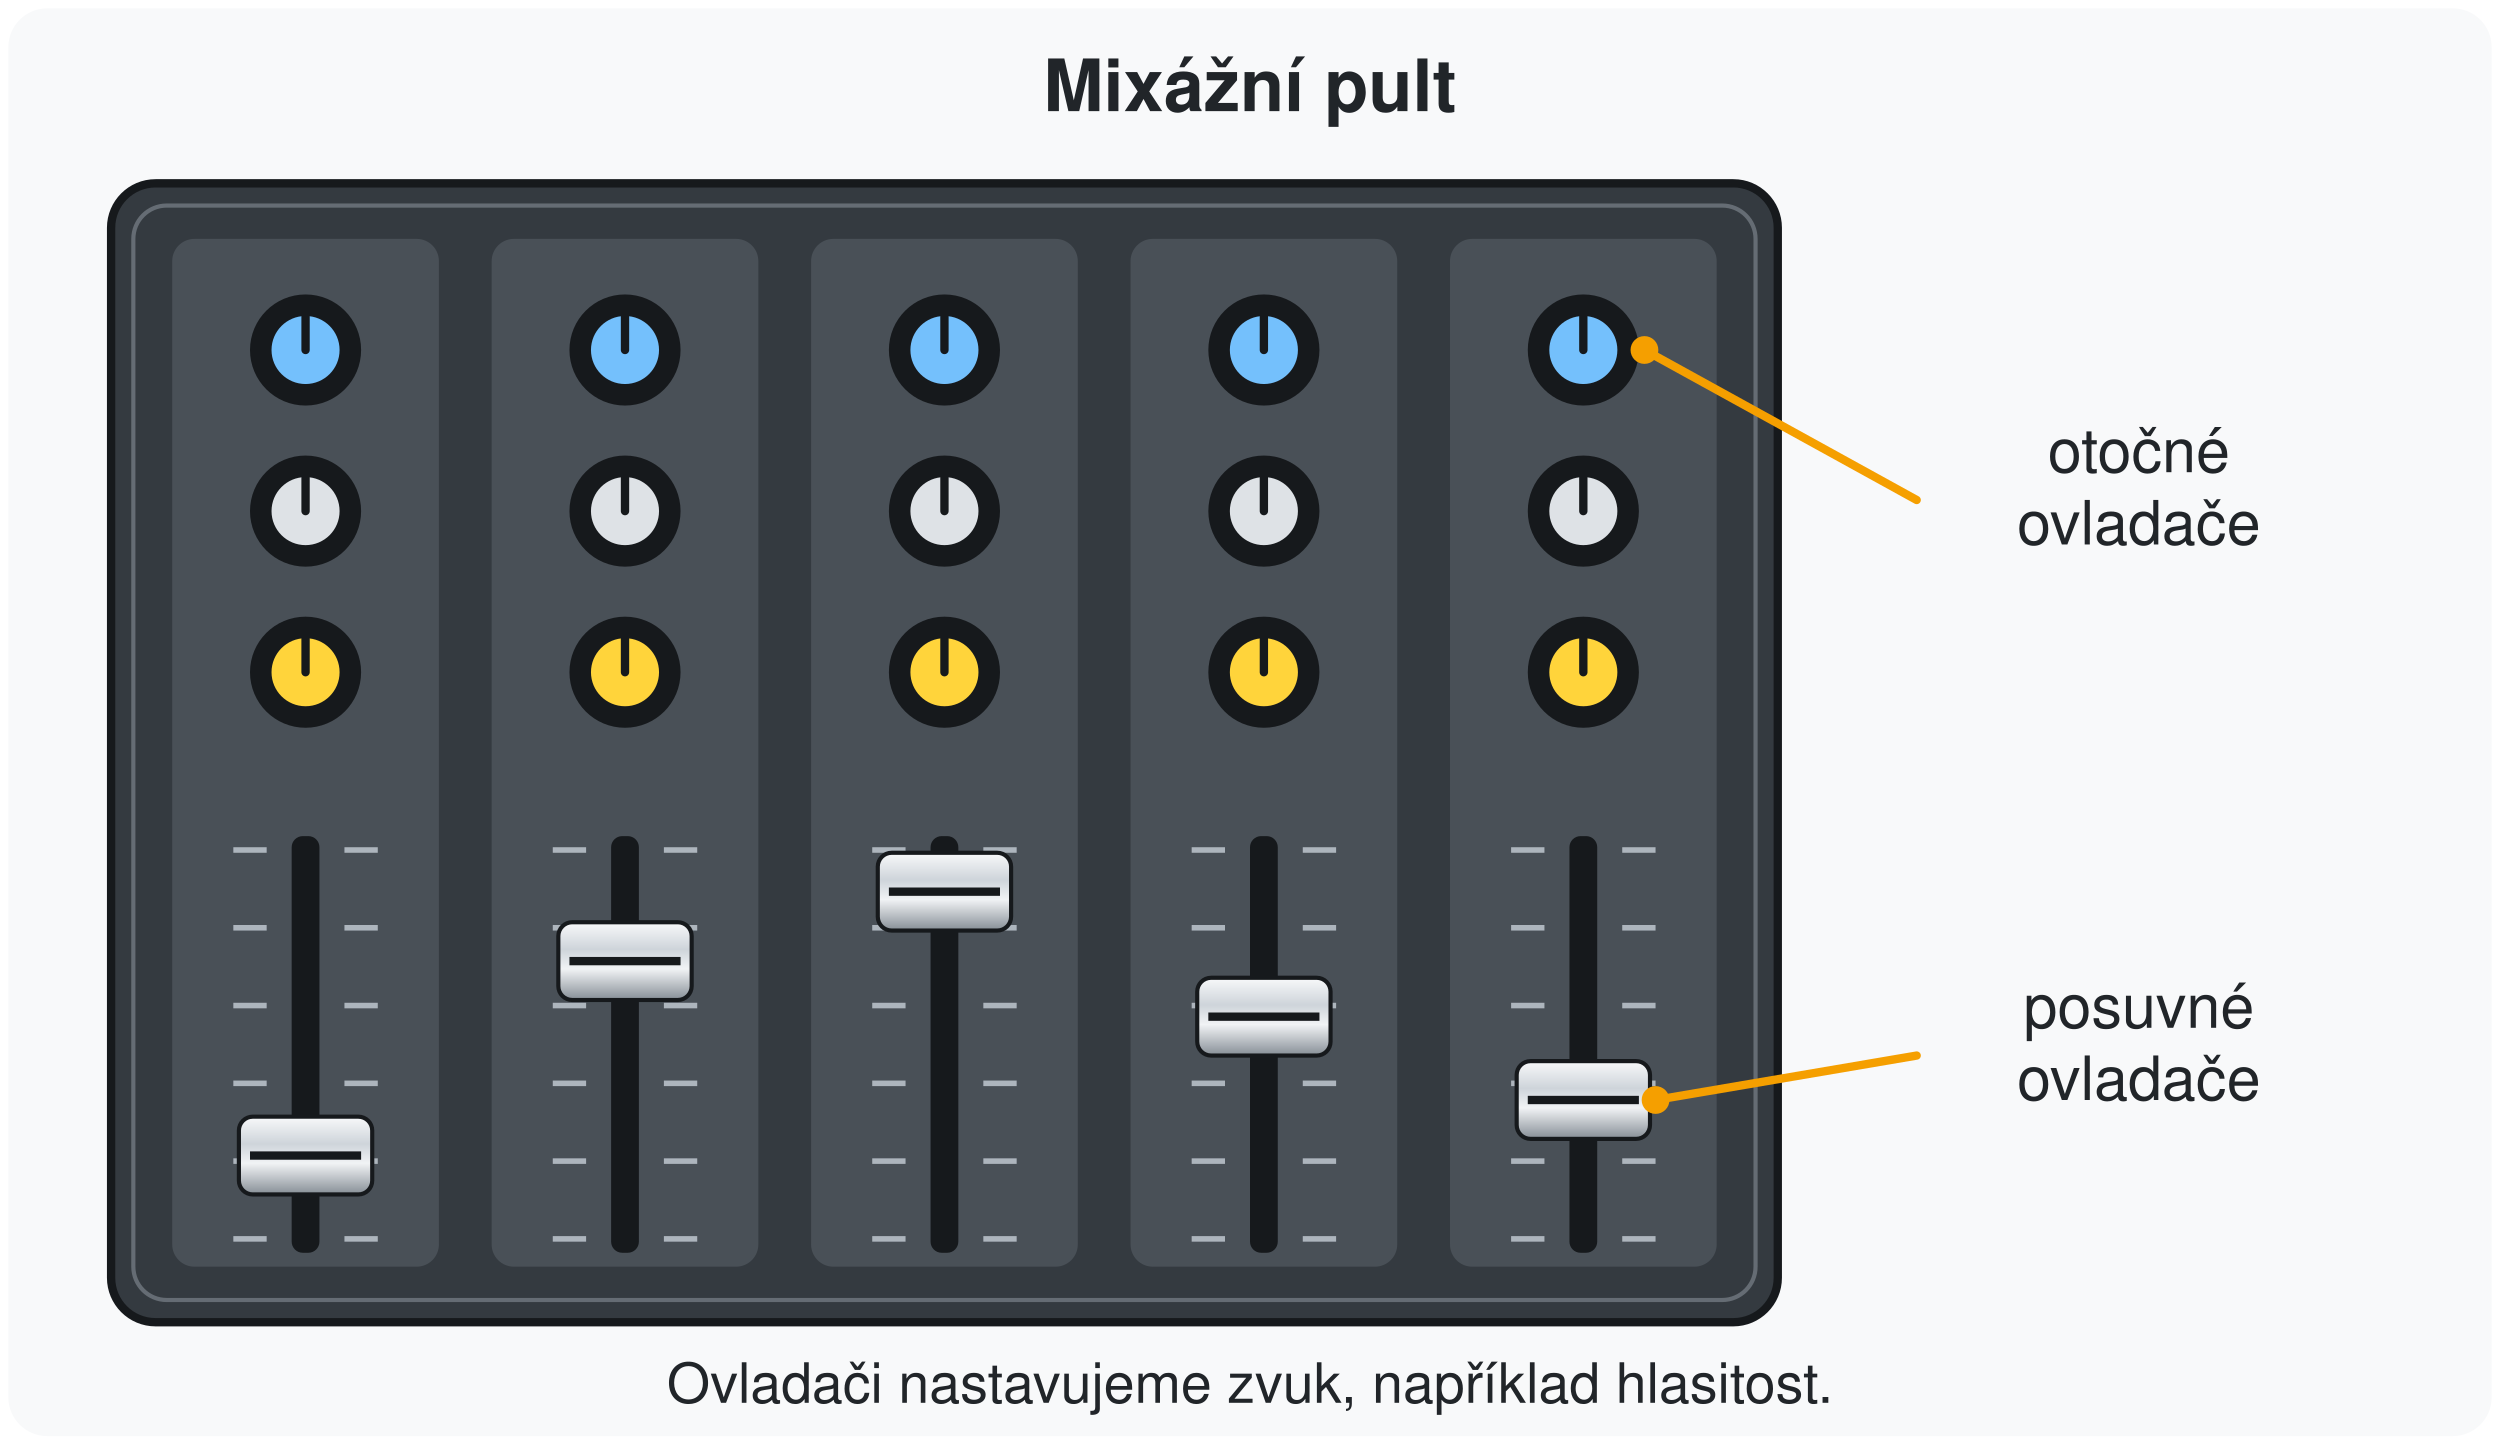
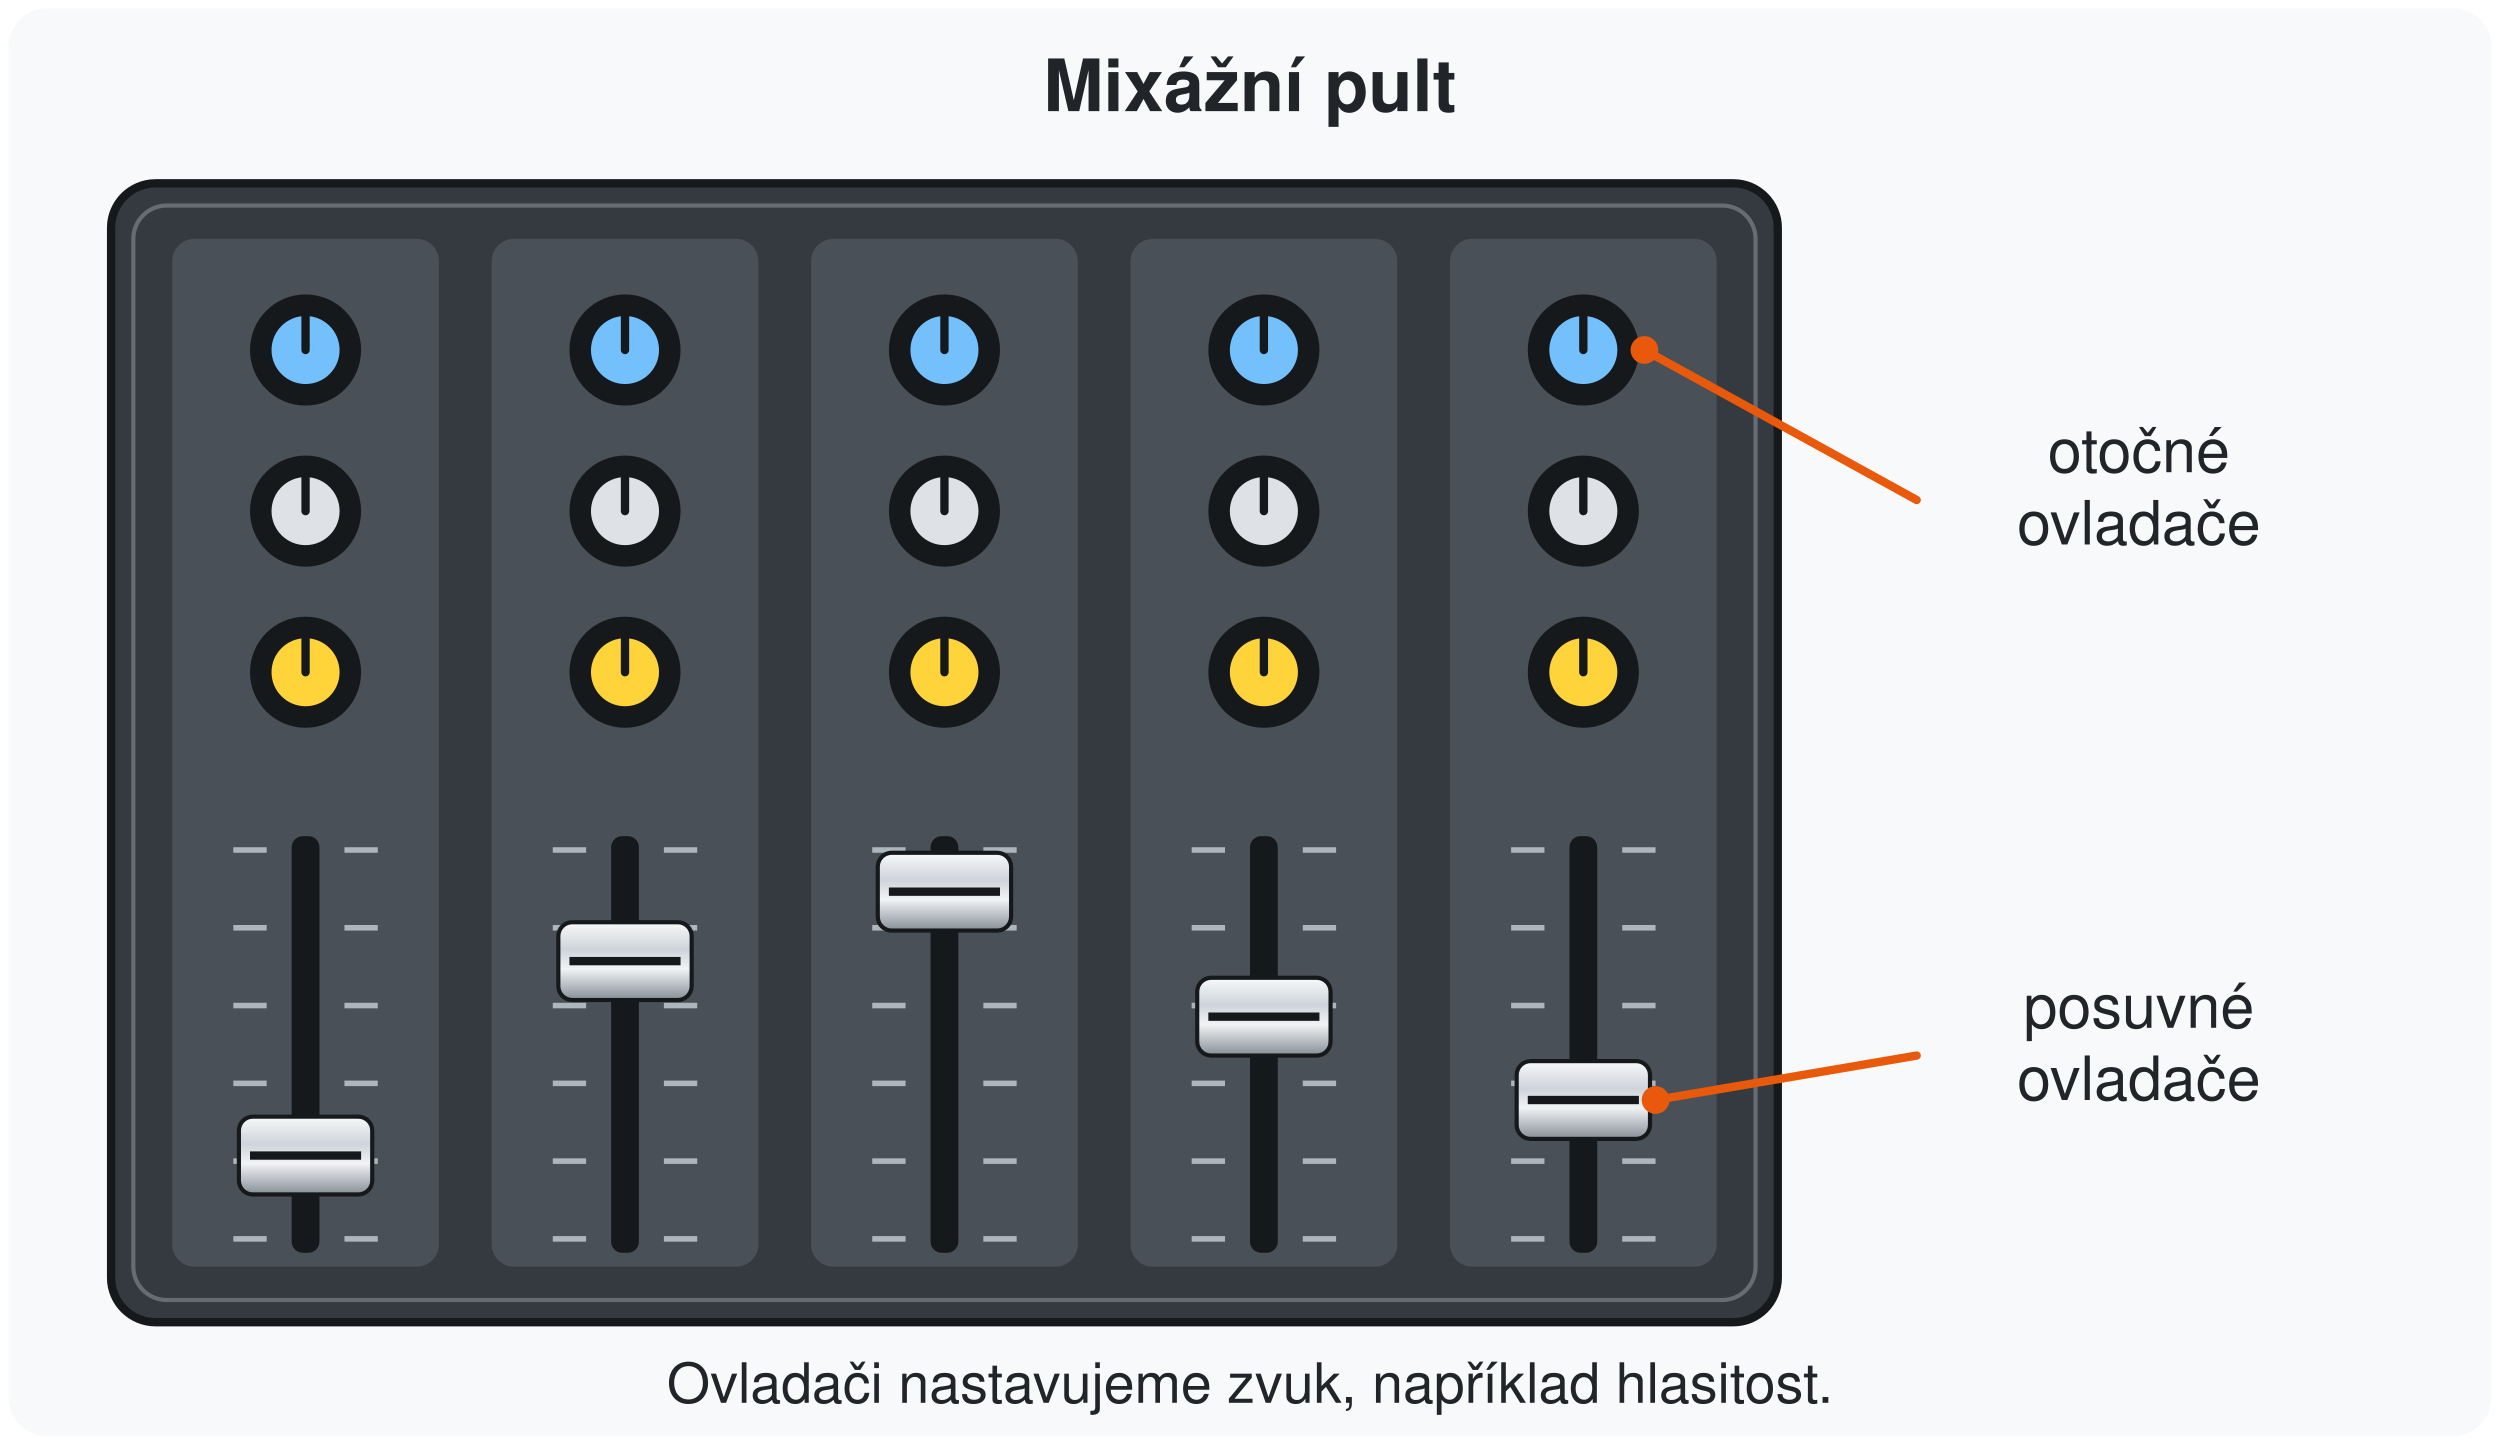
<svg xmlns="http://www.w3.org/2000/svg" viewBox="0 0 900 520" font-family="'Segoe UI', Helvetica, Arial, sans-serif" role="img" aria-label="Mixážní pult s pěti kanály. Každý kanál má nahoře otočné ovladače a dole posuvný ovladač. Animace: některé posuvné ovladače se posouvají nahoru a dolů a jeden otočný ovladač se otáčí – tak se nastavuje zvuk.">
  <style>
/* Předloha: PDF lekce 30, s. 10 (foto mixážního pultu s posuvnými a otočnými ovladači); foto nahrazeno kresbou.
   Ovladače se pohybují plynule ve smyčce; bez animace stojí ve výchozí poloze. */
.f1 { animation: f1 5s ease-in-out infinite; }
.f2 { animation: f2 7s ease-in-out infinite; }
.f3 { animation: f3 6s ease-in-out infinite; }
@keyframes f1 { 0%, 100% { transform: translateY(0); } 50% { transform: translateY(-90px); } }
@keyframes f2 { 0%, 100% { transform: translateY(0); } 50% { transform: translateY(70px); } }
@keyframes f3 { 0%, 100% { transform: translateY(0); } 50% { transform: translateY(-60px); } }
.kn { transform-box: fill-box; transform-origin: center; animation: kn 6s ease-in-out infinite; }
@keyframes kn { 0%, 100% { transform: rotate(0deg); } 50% { transform: rotate(120deg); } }
@media (prefers-reduced-motion: reduce) { .f1, .f2, .f3, .kn { animation: none; } }
</style>
  <defs>
    <linearGradient id="g-kov" x1="0" y1="0" x2="0" y2="1">
      <stop offset="0" stop-color="#f8f9fa" />
      <stop offset="0.35" stop-color="#ced4da" />
      <stop offset="0.6" stop-color="#f1f3f5" />
      <stop offset="1" stop-color="#868e96" />
    </linearGradient>
    <linearGradient id="g-kovh" x1="0" y1="0" x2="1" y2="0">
      <stop offset="0" stop-color="#868e96" />
      <stop offset="0.4" stop-color="#f1f3f5" />
      <stop offset="0.7" stop-color="#dee2e6" />
      <stop offset="1" stop-color="#868e96" />
    </linearGradient>
    <linearGradient id="g-zakl" x1="0" y1="0" x2="0" y2="1">
      <stop offset="0" stop-color="#f1f3f5" />
      <stop offset="0.5" stop-color="#adb5bd" />
      <stop offset="1" stop-color="#495057" />
    </linearGradient>
    <linearGradient id="g-valec" x1="0" y1="0" x2="0" y2="1">
      <stop offset="0" stop-color="#e9ecef" />
      <stop offset="0.3" stop-color="#ffffff" />
      <stop offset="1" stop-color="#868e96" />
    </linearGradient>
    <linearGradient id="g-civka" x1="0" y1="0" x2="0" y2="1">
      <stop offset="0" stop-color="#495057" />
      <stop offset="0.3" stop-color="#868e96" />
      <stop offset="0.55" stop-color="#343a40" />
      <stop offset="1" stop-color="#212529" />
    </linearGradient>
    <linearGradient id="g-mosaz" x1="0" y1="0" x2="0" y2="1">
      <stop offset="0" stop-color="#f3d9a4" />
      <stop offset="0.45" stop-color="#c9a24d" />
      <stop offset="1" stop-color="#8a6a25" />
    </linearGradient>
    <linearGradient id="g-mosazh" x1="0" y1="0" x2="1" y2="0">
      <stop offset="0" stop-color="#8a6a25" />
      <stop offset="0.35" stop-color="#f3d9a4" />
      <stop offset="0.7" stop-color="#c9a24d" />
      <stop offset="1" stop-color="#8a6a25" />
    </linearGradient>
    <linearGradient id="g-meda" x1="0" y1="0" x2="0" y2="1">
      <stop offset="0" stop-color="#d9773a" />
      <stop offset="0.4" stop-color="#9c4a17" />
      <stop offset="1" stop-color="#6b300c" />
    </linearGradient>
    <linearGradient id="g-cerna" x1="0" y1="0" x2="0" y2="1">
      <stop offset="0" stop-color="#868e96" />
      <stop offset="0.35" stop-color="#343a40" />
      <stop offset="1" stop-color="#16191c" />
    </linearGradient>
    <radialGradient id="g-zar">
      <stop offset="0" stop-color="#fff3bf" />
      <stop offset="0.6" stop-color="#ffe066" stop-opacity="0.7" />
      <stop offset="1" stop-color="#ffe066" stop-opacity="0" />
    </radialGradient>
    <marker id="v-ora" viewBox="0 0 10 10" refX="5" refY="5" markerWidth="3" markerHeight="3" orient="auto">
      <path d="M0 0L10 5L0 10Z" fill="#e8590c" />
    </marker>
    <marker id="v-ink" viewBox="0 0 10 10" refX="8" refY="5" markerWidth="5" markerHeight="5" orient="auto">
      <path d="M0 0L10 5L0 10Z" fill="#212529" />
    </marker>
    <marker id="v-ink2" viewBox="0 0 10 10" refX="5" refY="5" markerWidth="4" markerHeight="4" orient="auto-start-reverse">
      <path d="M0 0L10 5L0 10Z" fill="#212529" />
    </marker>
  </defs>
  <rect x="3" y="3" width="894" height="514" rx="14" fill="#f8f9fa" />
  <text x="450.0" y="40" font-size="26" font-weight="bold" fill="#212529" text-anchor="middle">Mixážní pult</text>
  <rect x="40" y="66" width="600" height="410" rx="16" fill="#343a40" stroke="#16191c" stroke-width="3" />
  <rect x="48" y="74" width="584" height="394" rx="12" fill="none" stroke="#868e96" stroke-width="1.5" opacity="0.6" />
  <rect x="62" y="86" width="96" height="370" rx="8" fill="#495057" />
  <g>
    <circle cx="110" cy="126" r="20" fill="#16191c" />
    <circle cx="110" cy="126" r="13" fill="#74c0fc" stroke="#16191c" stroke-width="1.5" />
    <path d="M110 126 V112" stroke="#16191c" stroke-width="3" stroke-linecap="round" />
  </g>
  <g>
    <circle cx="110" cy="184" r="20" fill="#16191c" />
    <circle cx="110" cy="184" r="13" fill="#dee2e6" stroke="#16191c" stroke-width="1.5" />
    <path d="M110 184 V170" stroke="#16191c" stroke-width="3" stroke-linecap="round" />
  </g>
  <g>
    <circle cx="110" cy="242" r="20" fill="#16191c" />
    <circle cx="110" cy="242" r="13" fill="#ffd43b" stroke="#16191c" stroke-width="1.5" />
    <path d="M110 242 V228" stroke="#16191c" stroke-width="3" stroke-linecap="round" />
  </g>
  <rect x="105" y="301" width="10" height="150" rx="4" fill="#16191c" />
  <path d="M84 306H96M124 306H136" stroke="#adb5bd" stroke-width="2" />
  <path d="M84 334H96M124 334H136" stroke="#adb5bd" stroke-width="2" />
  <path d="M84 362H96M124 362H136" stroke="#adb5bd" stroke-width="2" />
  <path d="M84 390H96M124 390H136" stroke="#adb5bd" stroke-width="2" />
  <path d="M84 418H96M124 418H136" stroke="#adb5bd" stroke-width="2" />
  <path d="M84 446H96M124 446H136" stroke="#adb5bd" stroke-width="2" />
  <g class="f1">
    <rect x="86" y="402" width="48" height="28" rx="5" fill="url(#g-kov)" stroke="#16191c" stroke-width="1.5" />
    <path d="M90 416H130" stroke="#16191c" stroke-width="3" />
  </g>
  <rect x="177" y="86" width="96" height="370" rx="8" fill="#495057" />
  <g class="kn">
    <circle cx="225" cy="126" r="20" fill="#16191c" />
    <circle cx="225" cy="126" r="13" fill="#74c0fc" stroke="#16191c" stroke-width="1.5" />
    <path d="M225 126 V112" stroke="#16191c" stroke-width="3" stroke-linecap="round" />
  </g>
  <g>
    <circle cx="225" cy="184" r="20" fill="#16191c" />
    <circle cx="225" cy="184" r="13" fill="#dee2e6" stroke="#16191c" stroke-width="1.5" />
    <path d="M225 184 V170" stroke="#16191c" stroke-width="3" stroke-linecap="round" />
  </g>
  <g>
    <circle cx="225" cy="242" r="20" fill="#16191c" />
    <circle cx="225" cy="242" r="13" fill="#ffd43b" stroke="#16191c" stroke-width="1.5" />
    <path d="M225 242 V228" stroke="#16191c" stroke-width="3" stroke-linecap="round" />
  </g>
  <rect x="220" y="301" width="10" height="150" rx="4" fill="#16191c" />
  <path d="M199 306H211M239 306H251" stroke="#adb5bd" stroke-width="2" />
  <path d="M199 334H211M239 334H251" stroke="#adb5bd" stroke-width="2" />
  <path d="M199 362H211M239 362H251" stroke="#adb5bd" stroke-width="2" />
  <path d="M199 390H211M239 390H251" stroke="#adb5bd" stroke-width="2" />
  <path d="M199 418H211M239 418H251" stroke="#adb5bd" stroke-width="2" />
  <path d="M199 446H211M239 446H251" stroke="#adb5bd" stroke-width="2" />
  <g>
    <rect x="201" y="332" width="48" height="28" rx="5" fill="url(#g-kov)" stroke="#16191c" stroke-width="1.5" />
    <path d="M205 346H245" stroke="#16191c" stroke-width="3" />
  </g>
  <rect x="292" y="86" width="96" height="370" rx="8" fill="#495057" />
  <g>
    <circle cx="340" cy="126" r="20" fill="#16191c" />
    <circle cx="340" cy="126" r="13" fill="#74c0fc" stroke="#16191c" stroke-width="1.5" />
    <path d="M340 126 V112" stroke="#16191c" stroke-width="3" stroke-linecap="round" />
  </g>
  <g>
    <circle cx="340" cy="184" r="20" fill="#16191c" />
    <circle cx="340" cy="184" r="13" fill="#dee2e6" stroke="#16191c" stroke-width="1.5" />
    <path d="M340 184 V170" stroke="#16191c" stroke-width="3" stroke-linecap="round" />
  </g>
  <g>
    <circle cx="340" cy="242" r="20" fill="#16191c" />
    <circle cx="340" cy="242" r="13" fill="#ffd43b" stroke="#16191c" stroke-width="1.5" />
    <path d="M340 242 V228" stroke="#16191c" stroke-width="3" stroke-linecap="round" />
  </g>
  <rect x="335" y="301" width="10" height="150" rx="4" fill="#16191c" />
  <path d="M314 306H326M354 306H366" stroke="#adb5bd" stroke-width="2" />
  <path d="M314 334H326M354 334H366" stroke="#adb5bd" stroke-width="2" />
  <path d="M314 362H326M354 362H366" stroke="#adb5bd" stroke-width="2" />
  <path d="M314 390H326M354 390H366" stroke="#adb5bd" stroke-width="2" />
  <path d="M314 418H326M354 418H366" stroke="#adb5bd" stroke-width="2" />
  <path d="M314 446H326M354 446H366" stroke="#adb5bd" stroke-width="2" />
  <g class="f2">
    <rect x="316" y="307" width="48" height="28" rx="5" fill="url(#g-kov)" stroke="#16191c" stroke-width="1.5" />
    <path d="M320 321H360" stroke="#16191c" stroke-width="3" />
  </g>
  <rect x="407" y="86" width="96" height="370" rx="8" fill="#495057" />
  <g>
    <circle cx="455" cy="126" r="20" fill="#16191c" />
    <circle cx="455" cy="126" r="13" fill="#74c0fc" stroke="#16191c" stroke-width="1.5" />
    <path d="M455 126 V112" stroke="#16191c" stroke-width="3" stroke-linecap="round" />
  </g>
  <g>
    <circle cx="455" cy="184" r="20" fill="#16191c" />
    <circle cx="455" cy="184" r="13" fill="#dee2e6" stroke="#16191c" stroke-width="1.5" />
    <path d="M455 184 V170" stroke="#16191c" stroke-width="3" stroke-linecap="round" />
  </g>
  <g>
    <circle cx="455" cy="242" r="20" fill="#16191c" />
    <circle cx="455" cy="242" r="13" fill="#ffd43b" stroke="#16191c" stroke-width="1.5" />
    <path d="M455 242 V228" stroke="#16191c" stroke-width="3" stroke-linecap="round" />
  </g>
  <rect x="450" y="301" width="10" height="150" rx="4" fill="#16191c" />
  <path d="M429 306H441M469 306H481" stroke="#adb5bd" stroke-width="2" />
  <path d="M429 334H441M469 334H481" stroke="#adb5bd" stroke-width="2" />
  <path d="M429 362H441M469 362H481" stroke="#adb5bd" stroke-width="2" />
  <path d="M429 390H441M469 390H481" stroke="#adb5bd" stroke-width="2" />
  <path d="M429 418H441M469 418H481" stroke="#adb5bd" stroke-width="2" />
  <path d="M429 446H441M469 446H481" stroke="#adb5bd" stroke-width="2" />
  <g class="f3">
    <rect x="431" y="352" width="48" height="28" rx="5" fill="url(#g-kov)" stroke="#16191c" stroke-width="1.5" />
    <path d="M435 366H475" stroke="#16191c" stroke-width="3" />
  </g>
  <rect x="522" y="86" width="96" height="370" rx="8" fill="#495057" />
  <g>
    <circle cx="570" cy="126" r="20" fill="#16191c" />
    <circle cx="570" cy="126" r="13" fill="#74c0fc" stroke="#16191c" stroke-width="1.5" />
    <path d="M570 126 V112" stroke="#16191c" stroke-width="3" stroke-linecap="round" />
  </g>
  <g>
    <circle cx="570" cy="184" r="20" fill="#16191c" />
    <circle cx="570" cy="184" r="13" fill="#dee2e6" stroke="#16191c" stroke-width="1.5" />
    <path d="M570 184 V170" stroke="#16191c" stroke-width="3" stroke-linecap="round" />
  </g>
  <g>
    <circle cx="570" cy="242" r="20" fill="#16191c" />
    <circle cx="570" cy="242" r="13" fill="#ffd43b" stroke="#16191c" stroke-width="1.5" />
    <path d="M570 242 V228" stroke="#16191c" stroke-width="3" stroke-linecap="round" />
  </g>
  <rect x="565" y="301" width="10" height="150" rx="4" fill="#16191c" />
  <path d="M544 306H556M584 306H596" stroke="#adb5bd" stroke-width="2" />
  <path d="M544 334H556M584 334H596" stroke="#adb5bd" stroke-width="2" />
  <path d="M544 362H556M584 362H596" stroke="#adb5bd" stroke-width="2" />
  <path d="M544 390H556M584 390H596" stroke="#adb5bd" stroke-width="2" />
  <path d="M544 418H556M584 418H596" stroke="#adb5bd" stroke-width="2" />
  <path d="M544 446H556M584 446H596" stroke="#adb5bd" stroke-width="2" />
  <g>
    <rect x="546" y="382" width="48" height="28" rx="5" fill="url(#g-kov)" stroke="#16191c" stroke-width="1.5" />
    <path d="M550 396H590" stroke="#16191c" stroke-width="3" />
  </g>
-   <line x1="690" y1="180" x2="592" y2="126" stroke="#f59f00" stroke-width="3" stroke-linecap="round" />
-   <circle cx="592" cy="126" r="5" fill="#f59f00" />
+   <line x1="690" y1="180" x2="592" y2="126" stroke="#e8590c" stroke-width="3" stroke-linecap="round" />
+   <circle cx="592" cy="126" r="5" fill="#e8590c" />
  <text x="770" y="170" font-size="22" fill="#212529" text-anchor="middle" paint-order="stroke" stroke="#f8f9fa" stroke-width="6" stroke-linejoin="round">otočné</text>
  <text x="770" y="196" font-size="22" fill="#212529" text-anchor="middle">ovladače</text>
-   <line x1="690" y1="380" x2="596" y2="396" stroke="#f59f00" stroke-width="3" stroke-linecap="round" />
-   <circle cx="596" cy="396" r="5" fill="#f59f00" />
+   <line x1="690" y1="380" x2="596" y2="396" stroke="#e8590c" stroke-width="3" stroke-linecap="round" />
+   <circle cx="596" cy="396" r="5" fill="#e8590c" />
  <text x="770" y="370" font-size="22" fill="#212529" text-anchor="middle" paint-order="stroke" stroke="#f8f9fa" stroke-width="6" stroke-linejoin="round">posuvné</text>
  <text x="770" y="396" font-size="22" fill="#212529" text-anchor="middle">ovladače</text>
  <text x="450.0" y="505" font-size="20" fill="#212529" text-anchor="middle">Ovladači nastavujeme zvuk, například hlasitost.</text>
</svg>
